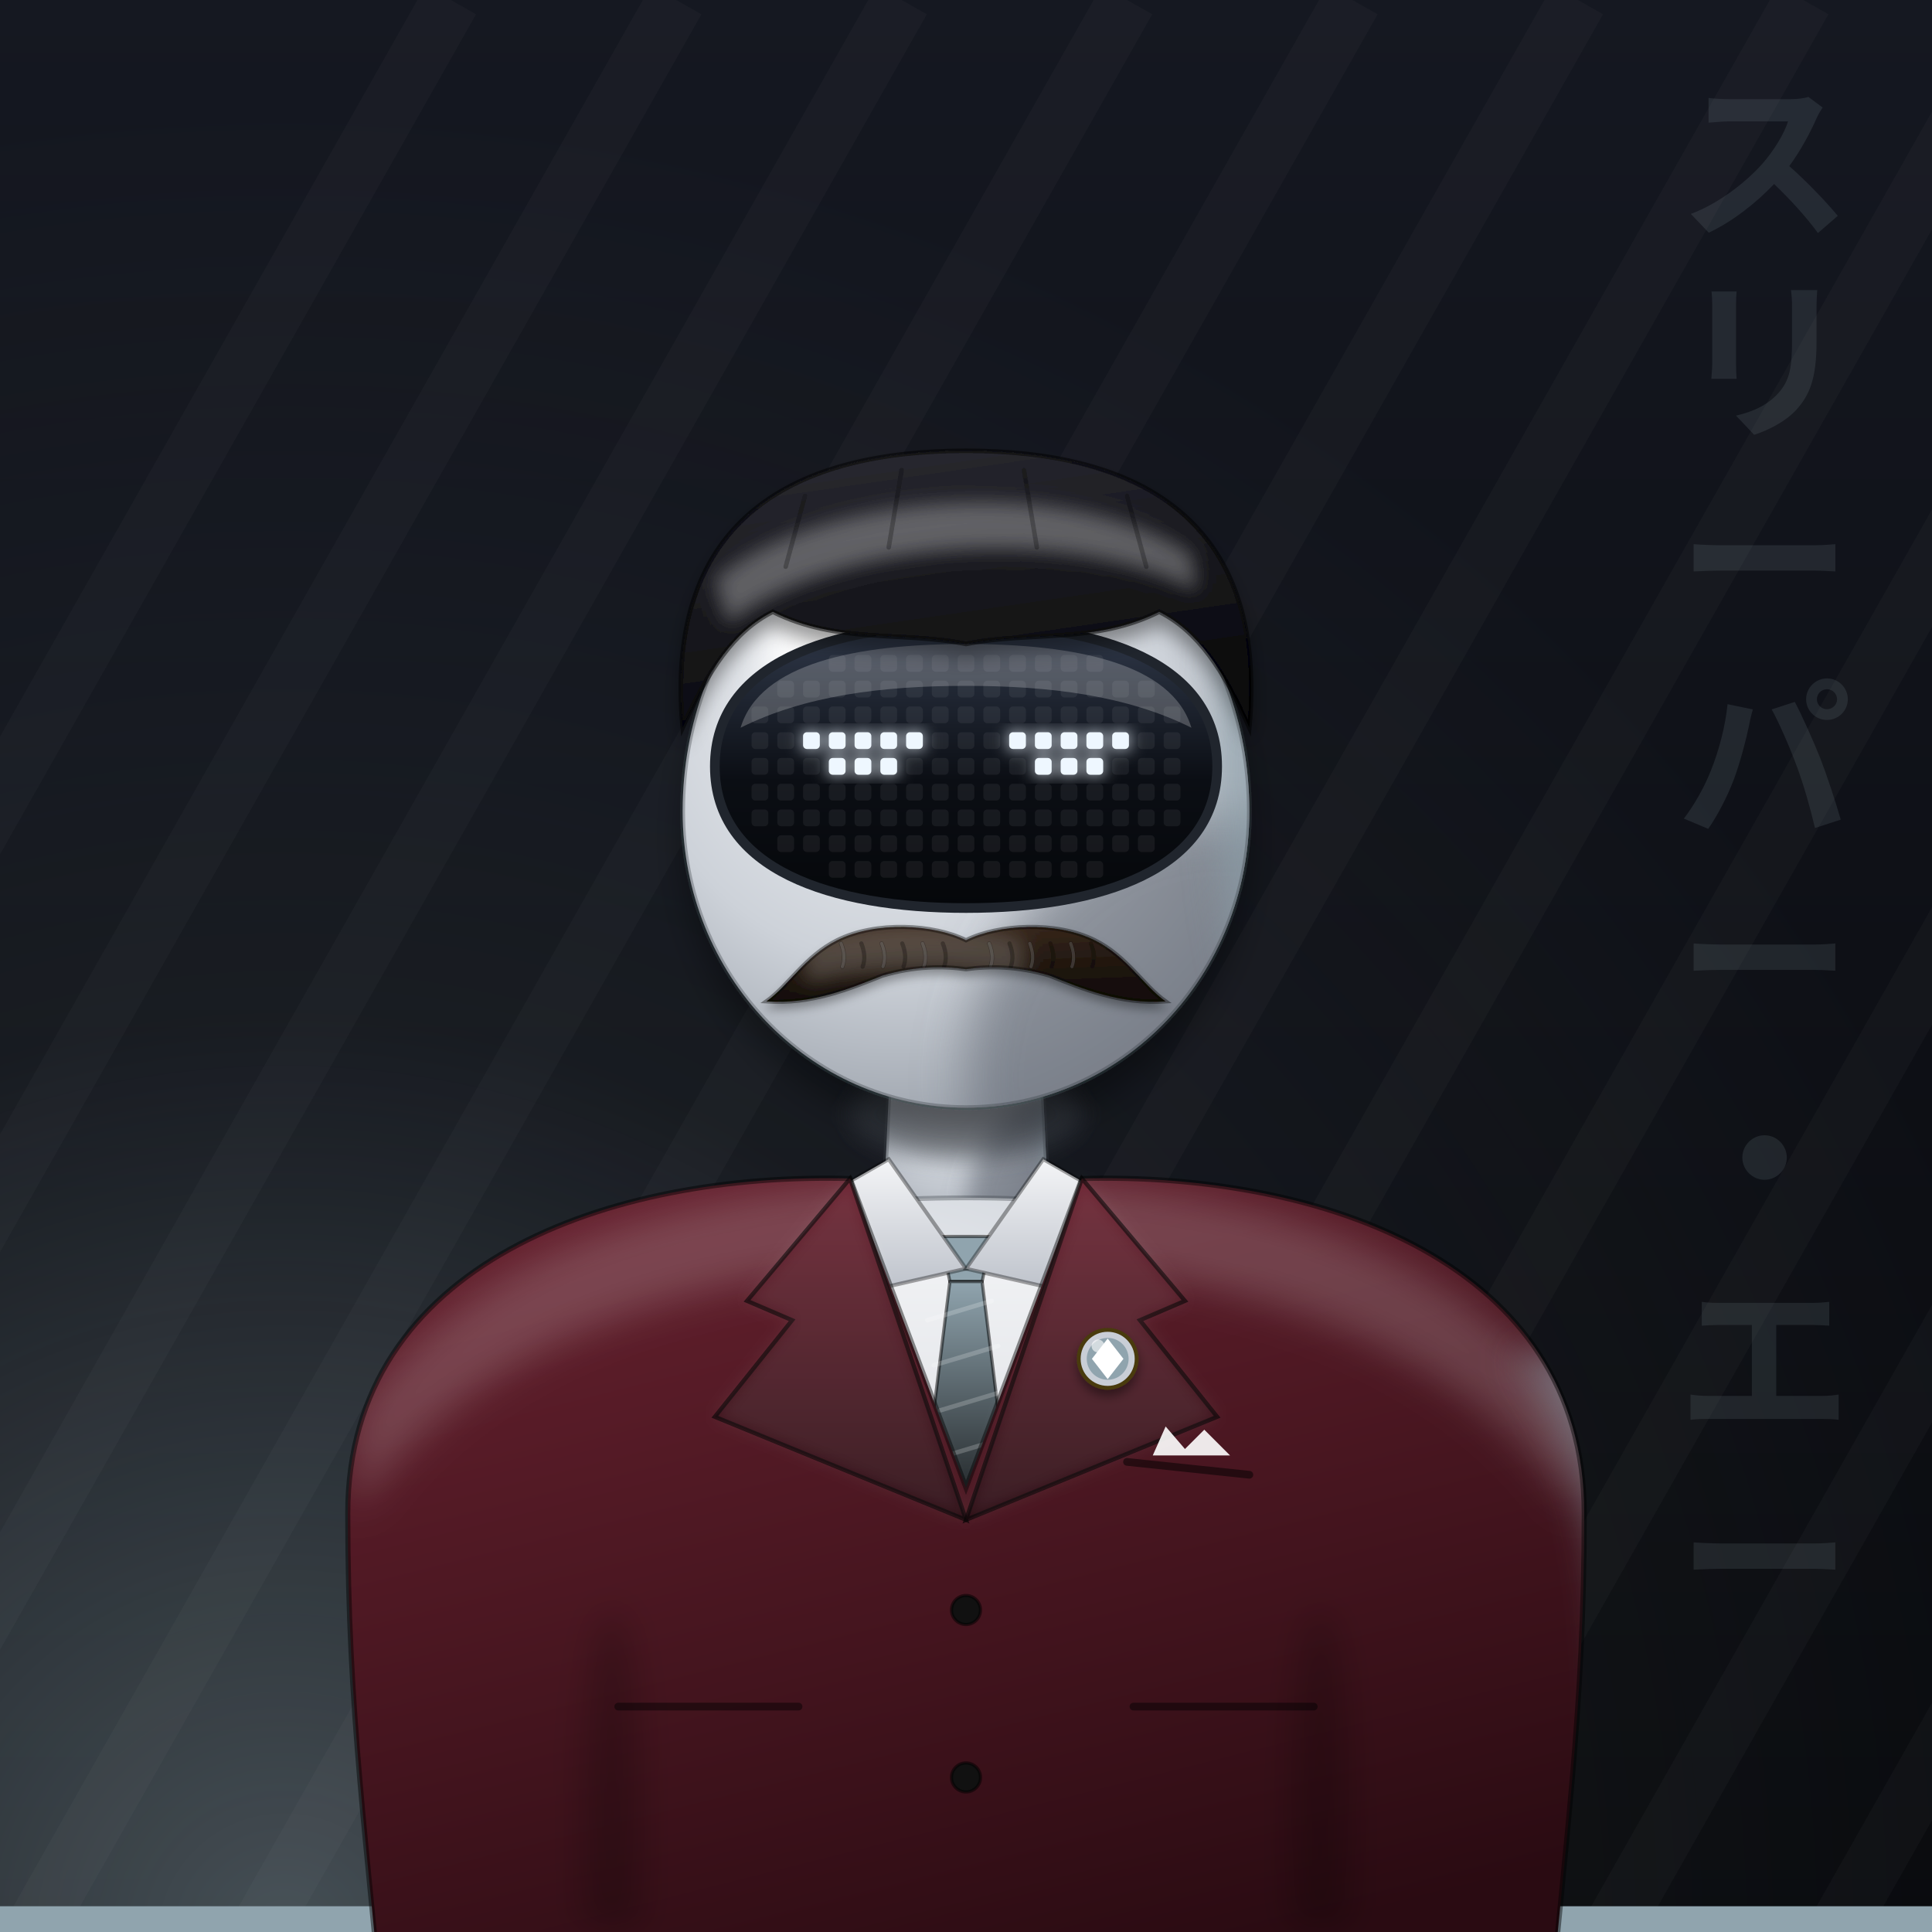
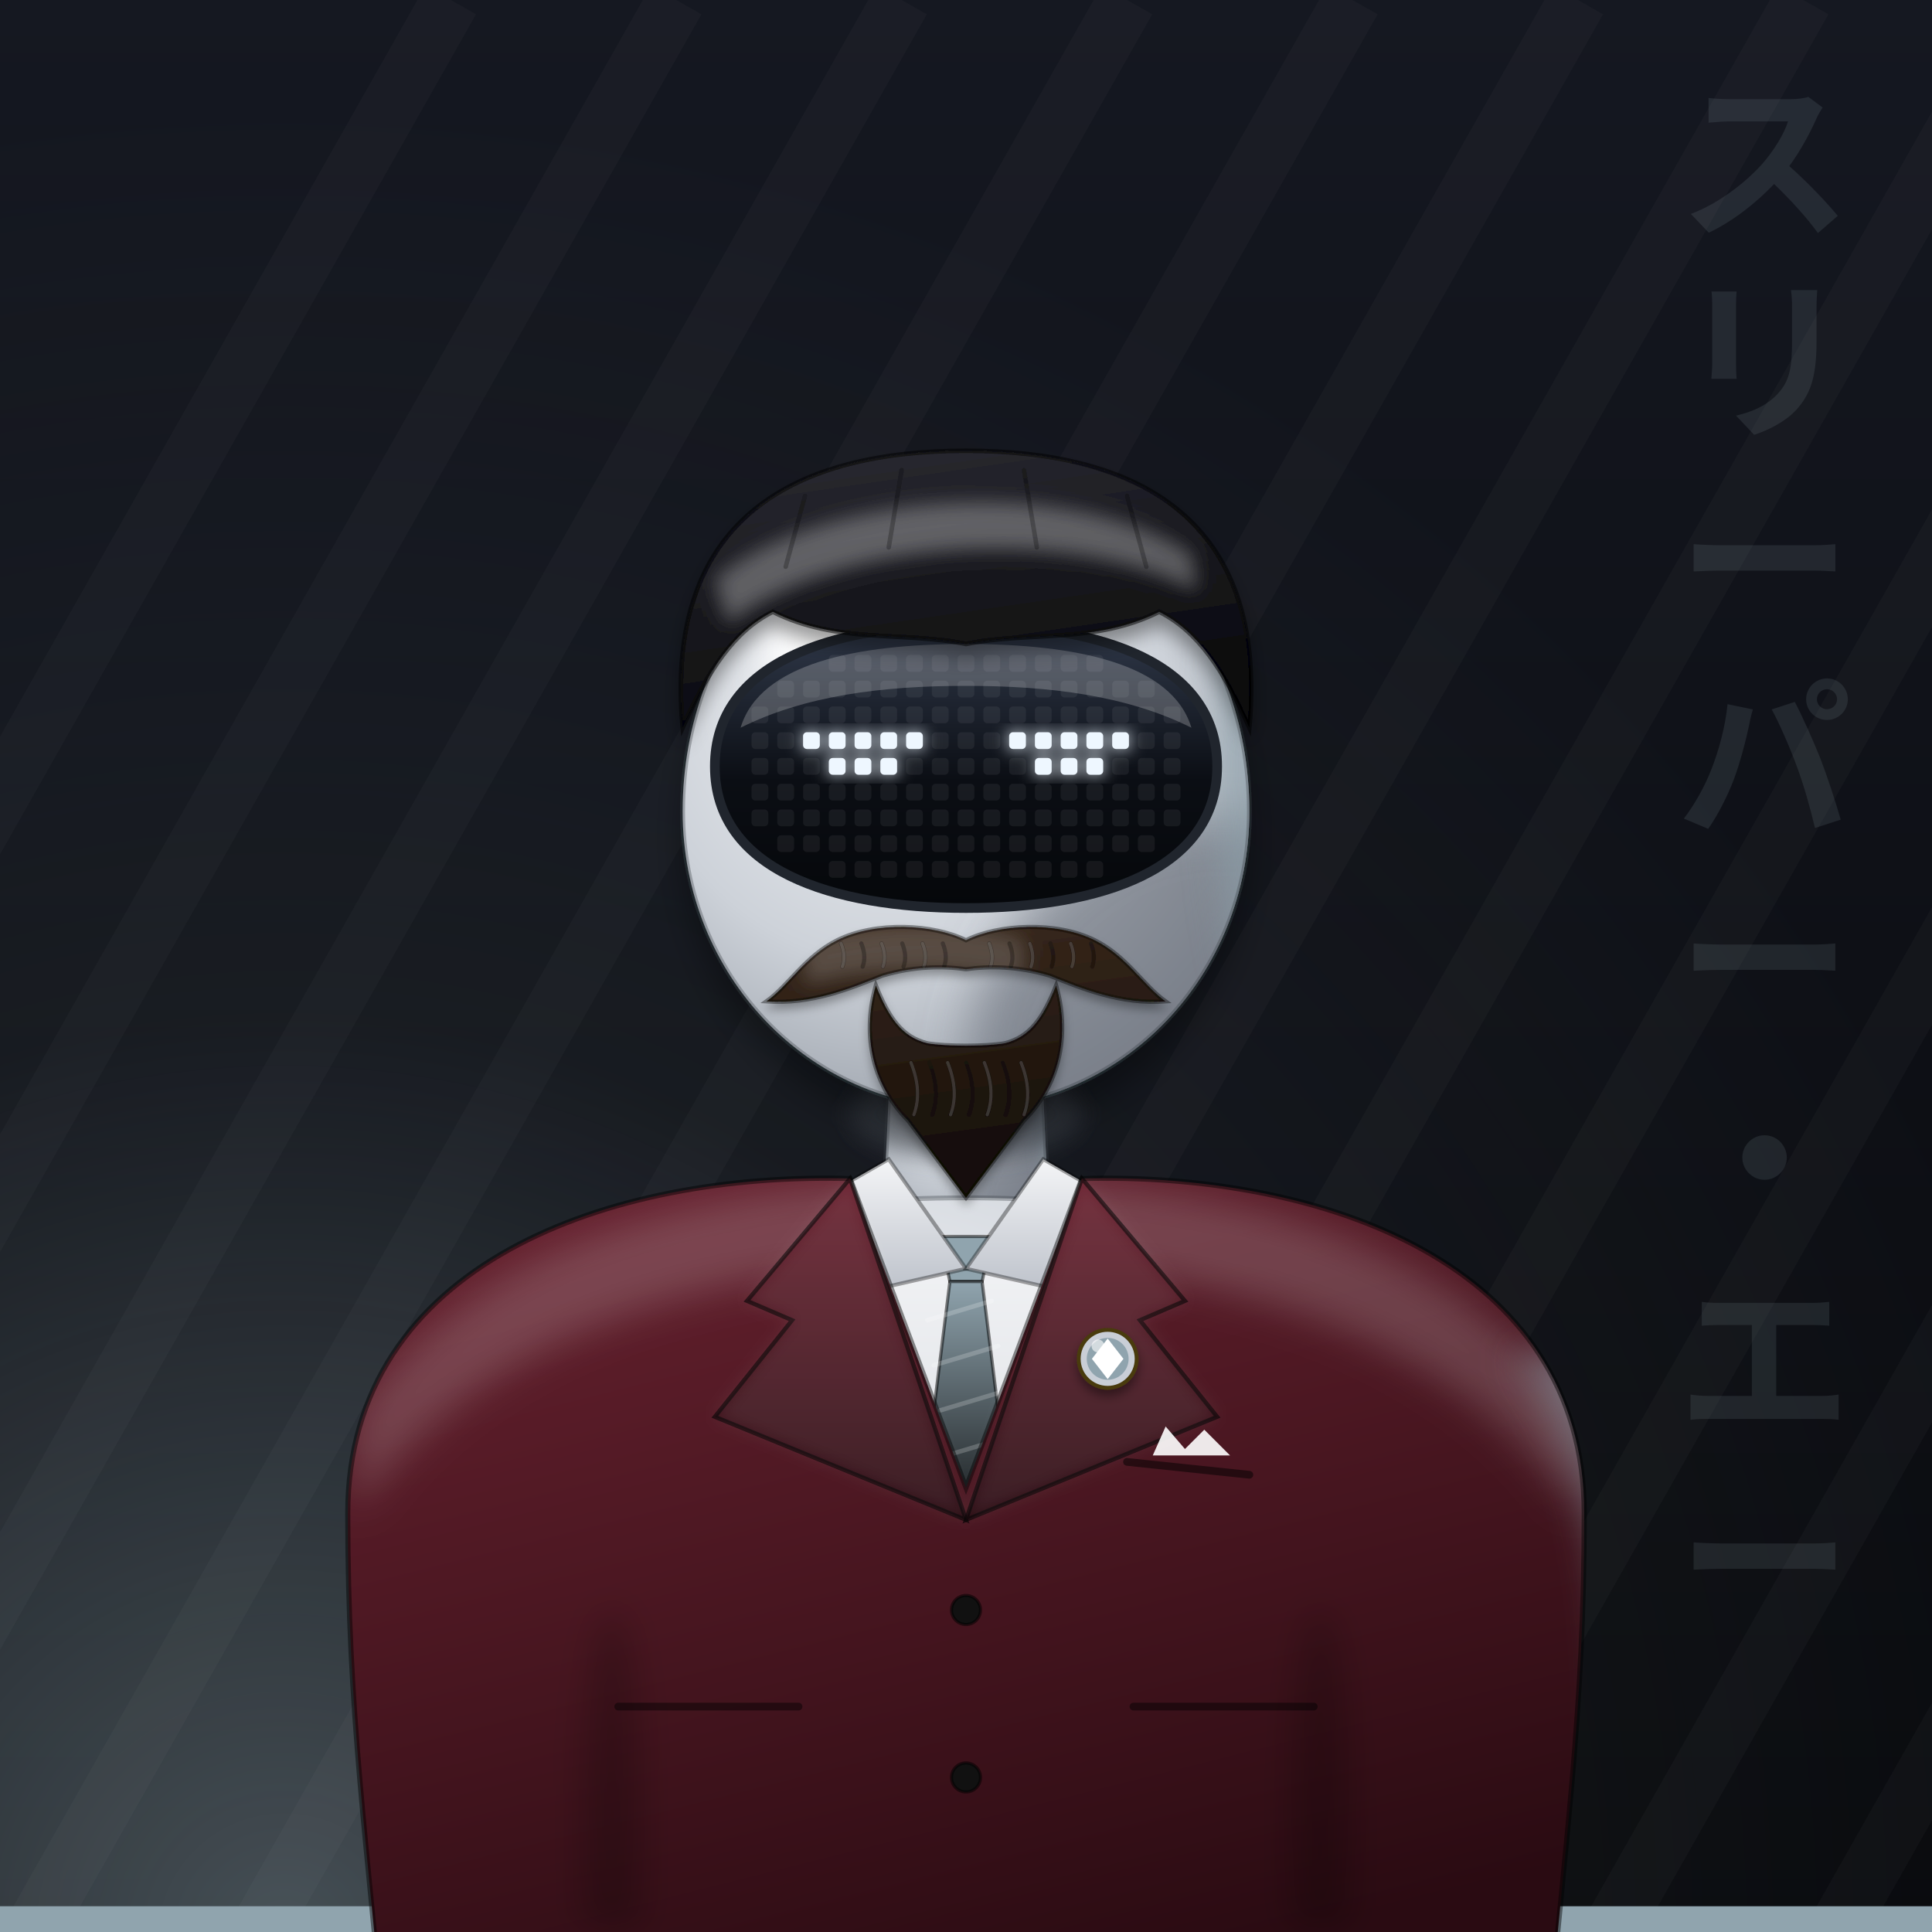
<svg xmlns="http://www.w3.org/2000/svg" viewBox="0 0 600 600" width="600" height="600">
  <defs>
    <linearGradient id="lg00001" x1="0" y1="0" x2="0" y2="1">
      <stop offset="0" stop-color="#151821" stop-opacity="1" />
      <stop offset="1" stop-color="#07080b" stop-opacity="1" />
    </linearGradient>
    <radialGradient id="rg00002" cx="0.15" cy="1" r="0.95">
      <stop offset="0" stop-color="#90a4ae" stop-opacity="0.45" />
      <stop offset="0.5" stop-color="#90a4ae" stop-opacity="0.08" />
      <stop offset="1" stop-color="#90a4ae" stop-opacity="0" />
    </radialGradient>
    <linearGradient id="lg00003" x1="0" y1="0" x2="0.3" y2="1">
      <stop offset="0" stop-color="#2b2b33" stop-opacity="1" />
      <stop offset="1" stop-color="#0a0a0d" stop-opacity="1" />
    </linearGradient>
    <filter id="b5" x="-50%" y="-50%" width="200%" height="200%">
      <feGaussianBlur stdDeviation="3.0" />
    </filter>
    <filter id="b8" x="-50%" y="-50%" width="200%" height="200%">
      <feGaussianBlur stdDeviation="4.8" />
    </filter>
    <clipPath id="cp00006">
      <path d="M212,196 C206,130 248,110 300,110 C352,110 394,130 388,196 C380,178 372,166 360,160 C340,170 320,166 300,170 C280,166 260,170 240,160 C228,166 220,178 212,196 Z" />
    </clipPath>
    <filter id="ds00008" x="-30%" y="-30%" width="160%" height="160%">
      <feDropShadow dx="0" dy="4" stdDeviation="3.0" flood-opacity="0.4" />
    </filter>
    <clipPath id="cp00009">
      <path d="M278,296 L322,296 L326,384 L274,384 Z" />
    </clipPath>
    <radialGradient id="rg00010" cx="0.38" cy="0.3" r="0.85">
      <stop offset="0" stop-color="#f6f7f9" stop-opacity="1" />
      <stop offset="0.55" stop-color="#cdd2d9" stop-opacity="1" />
      <stop offset="1" stop-color="#8a919b" stop-opacity="1" />
    </radialGradient>
    <filter id="b6" x="-50%" y="-50%" width="200%" height="200%">
      <feGaussianBlur stdDeviation="3.6" />
    </filter>
    <filter id="b4" x="-50%" y="-50%" width="200%" height="200%">
      <feGaussianBlur stdDeviation="2.4" />
    </filter>
    <filter id="b2" x="-50%" y="-50%" width="200%" height="200%">
      <feGaussianBlur stdDeviation="1.2" />
    </filter>
    <clipPath id="cp00016">
      <path d="M118,480 C118,402 205,372 300,372 C395,372 482,402 482,480 C482,542 476,582 470,640 L130,640 C124,582 118,542 118,480 Z" />
    </clipPath>
    <radialGradient id="rg00017" cx="0.38" cy="0.3" r="0.85">
      <stop offset="0" stop-color="#f6f7f9" stop-opacity="1" />
      <stop offset="0.55" stop-color="#cdd2d9" stop-opacity="1" />
      <stop offset="1" stop-color="#8a919b" stop-opacity="1" />
    </radialGradient>
    <filter id="b26.0" x="-50%" y="-50%" width="200%" height="200%">
      <feGaussianBlur stdDeviation="15.6" />
    </filter>
    <filter id="b20.22222222222222" x="-50%" y="-50%" width="200%" height="200%">
      <feGaussianBlur stdDeviation="12.133" />
    </filter>
    <filter id="b18.2" x="-50%" y="-50%" width="200%" height="200%">
      <feGaussianBlur stdDeviation="10.92" />
    </filter>
    <linearGradient id="lg00022" x1="0" y1="0" x2="0" y2="1">
      <stop offset="0" stop-color="#f4f5f7" stop-opacity="1" />
      <stop offset="1" stop-color="#b9bec7" stop-opacity="1" />
    </linearGradient>
    <linearGradient id="lg00023" x1="0" y1="0" x2="0" y2="1">
      <stop offset="0" stop-color="#90a4ae" stop-opacity="1" />
      <stop offset="1" stop-color="#000" stop-opacity="1" />
    </linearGradient>
    <linearGradient id="lg00024" x1="0" y1="0" x2="0" y2="1">
      <stop offset="0" stop-color="#f4f5f7" stop-opacity="1" />
      <stop offset="1" stop-color="#b9bec7" stop-opacity="1" />
    </linearGradient>
    <linearGradient id="lg00025" x1="0" y1="0" x2="0" y2="1">
      <stop offset="0" stop-color="#f4f5f7" stop-opacity="1" />
      <stop offset="1" stop-color="#b9bec7" stop-opacity="1" />
    </linearGradient>
    <clipPath id="cp00026">
      <path d="M108,470 C108,392 190,364 264,366 L300,462 L336,366 C410,364 492,392 492,470 C492,532 486,572 480,640 L120,640 C114,572 108,532 108,470 Z" />
    </clipPath>
    <linearGradient id="lg00027" x1="0" y1="0" x2="0.35" y2="1">
      <stop offset="0" stop-color="#6a2230" stop-opacity="1" />
      <stop offset="1" stop-color="#2a0b12" stop-opacity="1" />
    </linearGradient>
    <filter id="b10" x="-50%" y="-50%" width="200%" height="200%">
      <feGaussianBlur stdDeviation="6.0" />
    </filter>
    <filter id="b9" x="-50%" y="-50%" width="200%" height="200%">
      <feGaussianBlur stdDeviation="5.4" />
    </filter>
    <linearGradient id="lg00032" x1="0" y1="0" x2="0" y2="1">
      <stop offset="0" stop-color="#6a2230" stop-opacity="1" />
      <stop offset="1" stop-color="#2a0b12" stop-opacity="1" />
    </linearGradient>
    <linearGradient id="lg00034" x1="0" y1="0" x2="0" y2="1">
      <stop offset="0" stop-color="#6a2230" stop-opacity="1" />
      <stop offset="1" stop-color="#2a0b12" stop-opacity="1" />
    </linearGradient>
    <filter id="ds00037" x="-30%" y="-30%" width="160%" height="160%">
      <feDropShadow dx="0" dy="2" stdDeviation="1.5" flood-opacity="0.4" />
    </filter>
    <clipPath id="cp00038">
      <path d="M300,122 C348.6,122 388,166.8 388,222 C388,272.8 348.6,314 300,314 C251.4,314 212,272.8 212,222 C212,166.8 251.4,122 300,122 Z" />
    </clipPath>
    <radialGradient id="rg00039" cx="0.38" cy="0.3" r="0.85">
      <stop offset="0" stop-color="#f6f7f9" stop-opacity="1" />
      <stop offset="0.55" stop-color="#cdd2d9" stop-opacity="1" />
      <stop offset="1" stop-color="#8a919b" stop-opacity="1" />
    </radialGradient>
    <filter id="b12.571428571428571" x="-50%" y="-50%" width="200%" height="200%">
      <feGaussianBlur stdDeviation="7.543" />
    </filter>
    <filter id="b9.777777777777779" x="-50%" y="-50%" width="200%" height="200%">
      <feGaussianBlur stdDeviation="5.867" />
    </filter>
    <filter id="b8.8" x="-50%" y="-50%" width="200%" height="200%">
      <feGaussianBlur stdDeviation="5.28" />
    </filter>
    <filter id="ds00045" x="-30%" y="-30%" width="160%" height="160%">
      <feDropShadow dx="0" dy="8" stdDeviation="5.0" flood-opacity="0.35" />
    </filter>
    <linearGradient id="lg00046" x1="0" y1="0" x2="0.2" y2="1">
      <stop offset="0" stop-color="#3b2a1e" stop-opacity="1" />
      <stop offset="1" stop-color="#120c07" stop-opacity="1" />
    </linearGradient>
    <clipPath id="cp00049">
-       <path d="M300,262 C290,257 272,256 260,262 C250,267 245,276 238,281 C252,282 264,277 274,273 C284,270 293,270 300,271 C307,270 316,270 326,273 C336,277 348,282 362,281 C355,276 350,267 340,262 C328,256 310,257 300,262 Z" />
+       <path d="M300,262 C290,257 272,256 260,262 C250,267 245,276 238,281 C252,282 264,277 274,273 C284,270 293,270 300,271 C307,270 316,270 326,273 C336,277 348,282 362,281 C355,276 350,267 340,262 C328,256 310,257 300,262 Z M272,276 C276,286 280,292 288,294 C294,295 306,295 312,294 C320,292 324,286 328,276 C332,290 330,306 318,318 C312,326 306,334 300,342 C294,334 288,326 282,318 C270,306 268,290 272,276 Z" />
    </clipPath>
    <filter id="ds00051" x="-30%" y="-30%" width="160%" height="160%">
      <feDropShadow dx="0" dy="2" stdDeviation="1.5" flood-opacity="0.35" />
    </filter>
    <linearGradient id="lg00052" x1="0" y1="0" x2="0" y2="1">
      <stop offset="0" stop-color="#30394a" stop-opacity="1" />
      <stop offset="0.55" stop-color="#0b0e14" stop-opacity="1" />
      <stop offset="1" stop-color="#05070a" stop-opacity="1" />
    </linearGradient>
    <filter id="fxglowled00053f" x="-20%" y="-20%" width="140%" height="140%">
      <feGaussianBlur stdDeviation="2.5" result="b" />
      <feMerge>
        <feMergeNode in="b" />
        <feMergeNode in="SourceGraphic" />
      </feMerge>
    </filter>
    <clipPath id="cp00054">
      <path d="M222,208 C222,176 258,164 300,164 C342,164 378,176 378,208 C378,240 342,252 300,252 C258,252 222,240 222,208 Z" />
    </clipPath>
  </defs>
  <g id="Hintergrund">
    <rect width="600" height="600" fill="url(#lg00001)" />
    <rect width="600" height="600" fill="url(#rg00002)" />
    <path d="M-200,600 L140,0" stroke="#ffffff" stroke-opacity=".025" stroke-width="18" />
    <path d="M-130,600 L210,0" stroke="#ffffff" stroke-opacity=".025" stroke-width="18" />
    <path d="M-60,600 L280,0" stroke="#ffffff" stroke-opacity=".025" stroke-width="18" />
    <path d="M10,600 L350,0" stroke="#ffffff" stroke-opacity=".025" stroke-width="18" />
    <path d="M80,600 L420,0" stroke="#ffffff" stroke-opacity=".025" stroke-width="18" />
    <path d="M150,600 L490,0" stroke="#ffffff" stroke-opacity=".025" stroke-width="18" />
    <path d="M220,600 L560,0" stroke="#ffffff" stroke-opacity=".025" stroke-width="18" />
    <path d="M290,600 L630,0" stroke="#ffffff" stroke-opacity=".025" stroke-width="18" />
    <path d="M360,600 L700,0" stroke="#ffffff" stroke-opacity=".025" stroke-width="18" />
    <path d="M430,600 L770,0" stroke="#ffffff" stroke-opacity=".025" stroke-width="18" />
    <path d="M500,600 L840,0" stroke="#ffffff" stroke-opacity=".025" stroke-width="18" />
    <path d="M570,600 L910,0" stroke="#ffffff" stroke-opacity=".025" stroke-width="18" />
    <path d="M640,600 L980,0" stroke="#ffffff" stroke-opacity=".025" stroke-width="18" />
    <path d="M710,600 L1050,0" stroke="#ffffff" stroke-opacity=".025" stroke-width="18" />
    <text x="548" y="70" text-anchor="middle" font-size="54" font-weight="700" font-family="Yu Gothic, Meiryo, Noto Sans JP, sans-serif" fill="#90a4ae" fill-opacity=".14">ス</text>
    <text x="548" y="132" text-anchor="middle" font-size="54" font-weight="700" font-family="Yu Gothic, Meiryo, Noto Sans JP, sans-serif" fill="#90a4ae" fill-opacity=".14">リ</text>
    <text x="548" y="194" text-anchor="middle" font-size="54" font-weight="700" font-family="Yu Gothic, Meiryo, Noto Sans JP, sans-serif" fill="#90a4ae" fill-opacity=".14">ー</text>
    <text x="548" y="256" text-anchor="middle" font-size="54" font-weight="700" font-family="Yu Gothic, Meiryo, Noto Sans JP, sans-serif" fill="#90a4ae" fill-opacity=".14">パ</text>
    <text x="548" y="318" text-anchor="middle" font-size="54" font-weight="700" font-family="Yu Gothic, Meiryo, Noto Sans JP, sans-serif" fill="#90a4ae" fill-opacity=".14">ー</text>
    <text x="548" y="380" text-anchor="middle" font-size="54" font-weight="700" font-family="Yu Gothic, Meiryo, Noto Sans JP, sans-serif" fill="#90a4ae" fill-opacity=".14">・</text>
    <text x="548" y="442" text-anchor="middle" font-size="54" font-weight="700" font-family="Yu Gothic, Meiryo, Noto Sans JP, sans-serif" fill="#90a4ae" fill-opacity=".14">エ</text>
    <text x="548" y="504" text-anchor="middle" font-size="54" font-weight="700" font-family="Yu Gothic, Meiryo, Noto Sans JP, sans-serif" fill="#90a4ae" fill-opacity=".14">ー</text>
    <rect y="592" width="600" height="8" fill="#90a4ae" />
  </g>
  <g id="Koerper">
    <path d="M278,296 L322,296 L326,384 L274,384 Z" fill="url(#rg00010)" />
    <g clip-path="url(#cp00009)">
      <path id="fxblur00011" d="M323.4,342.6 C336.3,342.6 346.8,359.2 346.8,379.6 C346.8,400 336.3,416.6 323.4,416.6 C310.5,416.6 300,400 300,379.6 C300,359.2 310.5,342.6 323.4,342.6 Z" fill="#5b626d" opacity="0.55" filter="url(#b6)" />
      <path id="fxblur00012" d="M291.7,307.4 C297.4,307.4 302.1,312.6 302.1,318.9 C302.1,325.2 297.4,330.3 291.7,330.3 C285.9,330.3 281.3,325.2 281.3,318.9 C281.3,312.6 285.9,307.4 291.7,307.4 Z" fill="#ffffff" opacity="0.9" filter="url(#b4)" />
      <path id="fxblur00013" d="M289.6,310.1 C291.3,310.1 292.7,311.7 292.7,313.6 C292.7,315.5 291.3,317.1 289.6,317.1 C287.9,317.1 286.5,315.5 286.5,313.6 C286.5,311.7 287.9,310.1 289.6,310.1 Z" fill="#ffffff" opacity="1" filter="url(#b2)" />
      <path id="fxblur00014" d="M330.2,291.6 C334.2,291.6 337.4,311.3 337.4,335.6 C337.4,359.9 334.2,379.6 330.2,379.6 C326.1,379.6 322.9,359.9 322.9,335.6 C322.9,311.3 326.1,291.6 330.2,291.6 Z" fill="#90a4ae" opacity="0.55" filter="url(#b4)" />
    </g>
    <path d="M278,296 L322,296 L326,384 L274,384 Z" fill="none" stroke="#3a3f47" stroke-opacity=".35" stroke-width="1.5" />
    <path id="fxblur00015" d="M300,332 C319.9,332 336,338.3 336,346 C336,353.7 319.9,360 300,360 C280.1,360 264,353.7 264,346 C264,338.3 280.1,332 300,332 Z" fill="#3a3f47" opacity="0.6" filter="url(#b6)" />
    <path d="M118,480 C118,402 205,372 300,372 C395,372 482,402 482,480 C482,542 476,582 470,640 L130,640 C124,582 118,542 118,480 Z" fill="url(#rg00017)" />
    <g clip-path="url(#cp00016)">
      <path id="fxblur00018" d="M463.8,514 C554.3,514 627.6,564.4 627.6,626.6 C627.6,688.8 554.3,739.2 463.8,739.2 C373.3,739.2 300,688.8 300,626.6 C300,564.4 373.3,514 463.8,514 Z" fill="#5b626d" opacity="0.55" filter="url(#b26.0)" />
      <path id="fxblur00019" d="M241.8,406.8 C282,406.8 314.6,422.4 314.6,441.7 C314.6,460.9 282,476.5 241.8,476.5 C201.6,476.5 169,460.9 169,441.7 C169,422.4 201.6,406.8 241.8,406.8 Z" fill="#ffffff" opacity="0.9" filter="url(#b20.22222222222222)" />
      <path id="fxblur00020" d="M227.2,414.9 C239.3,414.9 249,419.7 249,425.6 C249,431.5 239.3,436.3 227.2,436.3 C215.1,436.3 205.4,431.5 205.4,425.6 C205.4,419.7 215.1,414.9 227.2,414.9 Z" fill="#ffffff" opacity="1" filter="url(#b2)" />
      <path id="fxblur00021" d="M511.1,358.6 C539.3,358.6 562.1,418.6 562.1,492.6 C562.1,566.6 539.3,626.6 511.1,626.6 C483,626.6 460.2,566.6 460.2,492.6 C460.2,418.6 483,358.6 511.1,358.6 Z" fill="#90a4ae" opacity="0.55" filter="url(#b18.2)" />
    </g>
    <path d="M118,480 C118,402 205,372 300,372 C395,372 482,402 482,480 C482,542 476,582 470,640 L130,640 C124,582 118,542 118,480 Z" fill="none" stroke="#3a3f47" stroke-opacity=".35" stroke-width="1.5" />
  </g>
  <g id="Oberteil">
    <path d="M116,478 C116,400 190,372 274,374 Q300,394 326,374 C410,372 484,400 484,478 C484,540 478,580 472,640 L128,640 C122,580 116,540 116,478 Z" fill="url(#lg00022)" />
    <path d="M292,384 L308,384 L305,398 L295,398 Z" fill="#90a4ae" stroke="#000" stroke-opacity=".5" />
    <path d="M295,398 L305,398 L314,470 L300,486 L286,470 Z" fill="url(#lg00023)" stroke="#000" stroke-opacity=".5" />
    <path d="M288,410 l20,-6" fill="none" stroke="#ffffff" stroke-opacity="0.2" stroke-width="1.4" stroke-linecap="round" stroke-linejoin="round" />
    <path d="M290,424 l20,-6" fill="none" stroke="#ffffff" stroke-opacity="0.2" stroke-width="1.4" stroke-linecap="round" stroke-linejoin="round" />
    <path d="M292,438 l20,-6" fill="none" stroke="#ffffff" stroke-opacity="0.2" stroke-width="1.4" stroke-linecap="round" stroke-linejoin="round" />
    <path d="M294,452 l20,-6" fill="none" stroke="#ffffff" stroke-opacity="0.2" stroke-width="1.4" stroke-linecap="round" stroke-linejoin="round" />
    <path d="M276,360 L300,394 L256,404 L262,368 Z" fill="url(#lg00024)" stroke="#000" stroke-opacity=".35" stroke-width="1.2" />
    <path d="M324,360 L300,394 L344,404 L338,368 Z" fill="url(#lg00025)" stroke="#000" stroke-opacity=".35" stroke-width="1.2" />
    <path d="M108,470 C108,392 190,364 264,366 L300,462 L336,366 C410,364 492,392 492,470 C492,532 486,572 480,640 L120,640 C114,572 108,532 108,470 Z" fill="url(#lg00027)" />
    <g clip-path="url(#cp00026)">
      <path id="fxblur00028" d="M110,470 C150,410 230,392 300,392 C370,392 450,410 490,470 L490,440 C450,380 370,366 300,366 C230,366 150,380 110,440 Z" fill="#ffffff" opacity="0.175" filter="url(#b10)" />
      <path id="fxblur00029" d="M190,500 C195,500 199,531.3 199,570 C199,608.7 195,640 190,640 C185,640 181,608.7 181,570 C181,531.3 185,500 190,500 Z" fill="#000000" opacity="0.22" filter="url(#b9)" />
      <path id="fxblur00030" d="M410,500 C415,500 419,531.3 419,570 C419,608.7 415,640 410,640 C405,640 401,608.7 401,570 C401,531.3 405,500 410,500 Z" fill="#000000" opacity="0.22" filter="url(#b9)" />
      <path id="fxblur00031" d="M470,420 C510,470 505,560 490,640 L520,640 L520,420 Z" fill="#90a4ae" opacity="0.6" filter="url(#b10)" />
    </g>
    <path d="M108,470 C108,392 190,364 264,366 L300,462 L336,366 C410,364 492,392 492,470 C492,532 486,572 480,640 L120,640 C114,572 108,532 108,470 Z" fill="none" stroke="#000" stroke-opacity=".45" stroke-width="1.6" />
    <path d="M264,366 L232,404 L246,410 L222,440 L300,472 Z" fill="url(#lg00032)" stroke="#000" stroke-opacity=".6" stroke-width="1.3" />
    <path id="fxblur00033" d="M264,366 L232,404 L246,410 L222,440 L300,472 Z" fill="#ffffff" opacity="0.08" filter="url(#b4)" />
    <path d="M336,366 L368,404 L354,410 L378,440 L300,472 Z" fill="url(#lg00034)" stroke="#000" stroke-opacity=".6" stroke-width="1.3" />
    <path id="fxblur00035" d="M336,366 L368,404 L354,410 L378,440 L300,472 Z" fill="#ffffff" opacity="0.08" filter="url(#b4)" />
    <circle cx="300" cy="500" r="4.5" fill="#111" stroke="#000" stroke-opacity=".5" />
    <circle cx="300" cy="552" r="4.5" fill="#111" stroke="#000" stroke-opacity=".5" />
    <path d="M358,452 l4,-9 l6,7 l6,-6 l8,8 z" fill="#ffffff" fill-opacity=".9" />
    <path d="M350,454 L388,458" fill="none" stroke="#000" stroke-opacity="0.5" stroke-width="2.4" stroke-linecap="round" stroke-linejoin="round" />
    <path d="M352,530 L408,530" fill="none" stroke="#000" stroke-opacity="0.45" stroke-width="2.4" stroke-linecap="round" stroke-linejoin="round" />
    <path d="M192,530 L248,530" fill="none" stroke="#000" stroke-opacity="0.45" stroke-width="2.4" stroke-linecap="round" stroke-linejoin="round" />
  </g>
  <g id="Abzeichen">
    <g id="fxds00036" filter="url(#ds00037)">
      <circle cx="344" cy="422" r="9" fill="#c9ced6" stroke="#4a3a10" stroke-width="1.2" />
      <circle cx="344" cy="422" r="6.5" fill="#90a4ae" />
      <path d="M0,-9 L7,0 L0,9 L-7,0 Z" transform="translate(344 422) scale(.7)" fill="#fff" fill-rule="evenodd" />
      <circle cx="341" cy="418" r="2" fill="#fff" fill-opacity=".6" />
    </g>
  </g>
  <g id="Kopf" transform="translate(0,30)">
    <g id="fxds00044" filter="url(#ds00045)">
      <path d="M300,122 C348.6,122 388,166.8 388,222 C388,272.8 348.6,314 300,314 C251.4,314 212,272.8 212,222 C212,166.8 251.4,122 300,122 Z" fill="url(#rg00039)" />
      <g clip-path="url(#cp00038)">
        <path id="fxblur00040" d="M379.2,223.8 C422.9,223.8 458.4,259.9 458.4,304.4 C458.4,348.9 422.9,385 379.2,385 C335.5,385 300,348.9 300,304.4 C300,259.9 335.5,223.8 379.2,223.8 Z" fill="#5b626d" opacity="0.55" filter="url(#b12.571428571428571)" />
        <path id="fxblur00041" d="M271.8,147 C291.3,147 307,158.1 307,171.9 C307,185.7 291.3,196.9 271.8,196.9 C252.4,196.9 236.6,185.7 236.6,171.9 C236.6,158.1 252.4,147 271.8,147 Z" fill="#ffffff" opacity="0.9" filter="url(#b9.777777777777779)" />
        <path id="fxblur00042" d="M264.8,152.7 C270.6,152.7 275.4,156.2 275.4,160.4 C275.4,164.6 270.6,168.1 264.8,168.1 C259,168.1 254.2,164.6 254.2,160.4 C254.2,156.2 259,152.7 264.8,152.7 Z" fill="#ffffff" opacity="1" filter="url(#b2)" />
        <path id="fxblur00043" d="M402.1,112.4 C415.7,112.4 426.7,155.4 426.7,208.4 C426.7,261.4 415.7,304.4 402.1,304.4 C388.5,304.4 377.4,261.4 377.4,208.4 C377.4,155.4 388.5,112.4 402.1,112.4 Z" fill="#90a4ae" opacity="0.55" filter="url(#b8.8)" />
      </g>
      <path d="M300,122 C348.6,122 388,166.8 388,222 C388,272.8 348.6,314 300,314 C251.4,314 212,272.8 212,222 C212,166.8 251.4,122 300,122 Z" fill="none" stroke="#3a3f47" stroke-opacity=".35" stroke-width="1.5" />
    </g>
  </g>
  <g id="Bart" transform="translate(0,30)">
    <g id="fxds00050" filter="url(#ds00051)">
-       <path d="M300,262 C290,257 272,256 260,262 C250,267 245,276 238,281 C252,282 264,277 274,273 C284,270 293,270 300,271 C307,270 316,270 326,273 C336,277 348,282 362,281 C355,276 350,267 340,262 C328,256 310,257 300,262 Z" fill="url(#lg00046)" />
+       <path d="M300,262 C290,257 272,256 260,262 C250,267 245,276 238,281 C252,282 264,277 274,273 C284,270 293,270 300,271 C307,270 316,270 326,273 C336,277 348,282 362,281 C355,276 350,267 340,262 C328,256 310,257 300,262 Z M272,276 C276,286 280,292 288,294 C294,295 306,295 312,294 C320,292 324,286 328,276 C332,290 330,306 318,318 C312,326 306,334 300,342 C294,334 288,326 282,318 C270,306 268,290 272,276 Z" fill="url(#lg00046)" />
      <g clip-path="url(#cp00049)">
        <path id="fxblur00047" d="M250,262 C270,256 300,256 318,262 L318,276 C300,270 270,270 250,276 Z" fill="#ffffff" opacity="0.18" filter="url(#b5)" />
        <path id="fxblur00048" d="M372,214 C398,246 394,290 360,320 L420,330 L420,200 Z" fill="#90a4ae" opacity="0.28" filter="url(#b8)" />
        <path d="M261.2,263 q1.6,4 0.4,7.2" fill="none" stroke="#000" stroke-opacity="0.28" stroke-width="1.3" stroke-linecap="round" stroke-linejoin="round" />
        <path d="M267.5,263 q1.6,4 0.4,7.2" fill="none" stroke="#000" stroke-opacity="0.28" stroke-width="1.3" stroke-linecap="round" stroke-linejoin="round" />
        <path d="M273.8,263 q1.6,4 0.4,7.2" fill="none" stroke="#000" stroke-opacity="0.28" stroke-width="1.3" stroke-linecap="round" stroke-linejoin="round" />
        <path d="M280.2,263 q1.6,4 0.4,7.2" fill="none" stroke="#000" stroke-opacity="0.28" stroke-width="1.3" stroke-linecap="round" stroke-linejoin="round" />
        <path d="M286.5,263 q1.6,4 0.4,7.2" fill="none" stroke="#000" stroke-opacity="0.28" stroke-width="1.3" stroke-linecap="round" stroke-linejoin="round" />
        <path d="M292.8,263 q1.6,4 0.4,7.2" fill="none" stroke="#000" stroke-opacity="0.28" stroke-width="1.3" stroke-linecap="round" stroke-linejoin="round" />
        <path d="M307.2,263 q1.6,4 0.4,7.2" fill="none" stroke="#000" stroke-opacity="0.28" stroke-width="1.3" stroke-linecap="round" stroke-linejoin="round" />
        <path d="M313.5,263 q1.6,4 0.4,7.2" fill="none" stroke="#000" stroke-opacity="0.28" stroke-width="1.3" stroke-linecap="round" stroke-linejoin="round" />
        <path d="M319.8,263 q1.6,4 0.4,7.2" fill="none" stroke="#000" stroke-opacity="0.28" stroke-width="1.3" stroke-linecap="round" stroke-linejoin="round" />
        <path d="M326.2,263 q1.6,4 0.4,7.2" fill="none" stroke="#000" stroke-opacity="0.28" stroke-width="1.3" stroke-linecap="round" stroke-linejoin="round" />
        <path d="M332.5,263 q1.6,4 0.4,7.2" fill="none" stroke="#000" stroke-opacity="0.28" stroke-width="1.3" stroke-linecap="round" stroke-linejoin="round" />
        <path d="M338.8,263 q1.6,4 0.4,7.2" fill="none" stroke="#000" stroke-opacity="0.28" stroke-width="1.3" stroke-linecap="round" stroke-linejoin="round" />
+         <path d="M282.9,300 q3.6,9 0.9,16.2" fill="none" stroke="#000" stroke-opacity="0.28" stroke-width="1.3" stroke-linecap="round" stroke-linejoin="round" />
+         <path d="M288.6,300 q3.6,9 0.9,16.2" fill="none" stroke="#000" stroke-opacity="0.28" stroke-width="1.3" stroke-linecap="round" stroke-linejoin="round" />
+         <path d="M294.3,300 q3.6,9 0.9,16.2" fill="none" stroke="#000" stroke-opacity="0.28" stroke-width="1.3" stroke-linecap="round" stroke-linejoin="round" />
+         <path d="M300,300 q3.6,9 0.9,16.2" fill="none" stroke="#000" stroke-opacity="0.28" stroke-width="1.3" stroke-linecap="round" stroke-linejoin="round" />
+         <path d="M305.7,300 q3.6,9 0.9,16.2" fill="none" stroke="#000" stroke-opacity="0.28" stroke-width="1.3" stroke-linecap="round" stroke-linejoin="round" />
+         <path d="M311.4,300 q3.6,9 0.9,16.2" fill="none" stroke="#000" stroke-opacity="0.28" stroke-width="1.3" stroke-linecap="round" stroke-linejoin="round" />
+         <path d="M317.1,300 q3.6,9 0.9,16.2" fill="none" stroke="#000" stroke-opacity="0.28" stroke-width="1.3" stroke-linecap="round" stroke-linejoin="round" />
        <path d="M261.2,263 q1.6,4 0.4,7.2" fill="none" stroke="#ffffff" stroke-opacity="0.16" stroke-width="1" stroke-linecap="round" stroke-linejoin="round" />
        <path d="M273.8,263 q1.6,4 0.4,7.2" fill="none" stroke="#ffffff" stroke-opacity="0.16" stroke-width="1" stroke-linecap="round" stroke-linejoin="round" />
        <path d="M286.5,263 q1.6,4 0.4,7.2" fill="none" stroke="#ffffff" stroke-opacity="0.16" stroke-width="1" stroke-linecap="round" stroke-linejoin="round" />
        <path d="M307.2,263 q1.6,4 0.4,7.2" fill="none" stroke="#ffffff" stroke-opacity="0.16" stroke-width="1" stroke-linecap="round" stroke-linejoin="round" />
        <path d="M319.8,263 q1.6,4 0.4,7.2" fill="none" stroke="#ffffff" stroke-opacity="0.16" stroke-width="1" stroke-linecap="round" stroke-linejoin="round" />
        <path d="M332.5,263 q1.6,4 0.4,7.2" fill="none" stroke="#ffffff" stroke-opacity="0.16" stroke-width="1" stroke-linecap="round" stroke-linejoin="round" />
+         <path d="M282.9,300 q3.6,9 0.9,16.2" fill="none" stroke="#ffffff" stroke-opacity="0.16" stroke-width="1" stroke-linecap="round" stroke-linejoin="round" />
+         <path d="M294.3,300 q3.6,9 0.9,16.2" fill="none" stroke="#ffffff" stroke-opacity="0.16" stroke-width="1" stroke-linecap="round" stroke-linejoin="round" />
+         <path d="M305.7,300 q3.6,9 0.9,16.2" fill="none" stroke="#ffffff" stroke-opacity="0.16" stroke-width="1" stroke-linecap="round" stroke-linejoin="round" />
+         <path d="M317.1,300 q3.6,9 0.9,16.2" fill="none" stroke="#ffffff" stroke-opacity="0.16" stroke-width="1" stroke-linecap="round" stroke-linejoin="round" />
      </g>
-       <path d="M300,262 C290,257 272,256 260,262 C250,267 245,276 238,281 C252,282 264,277 274,273 C284,270 293,270 300,271 C307,270 316,270 326,273 C336,277 348,282 362,281 C355,276 350,267 340,262 C328,256 310,257 300,262 Z" fill="none" stroke="#000" stroke-opacity=".38" stroke-width="1.3" />
+       <path d="M300,262 C290,257 272,256 260,262 C250,267 245,276 238,281 C252,282 264,277 274,273 C284,270 293,270 300,271 C307,270 316,270 326,273 C336,277 348,282 362,281 C355,276 350,267 340,262 C328,256 310,257 300,262 Z M272,276 C276,286 280,292 288,294 C294,295 306,295 312,294 C320,292 324,286 328,276 C332,290 330,306 318,318 C312,326 306,334 300,342 C294,334 288,326 282,318 C270,306 268,290 272,276 Z" fill="none" stroke="#000" stroke-opacity=".38" stroke-width="1.3" />
    </g>
  </g>
  <g id="Visier" transform="translate(0,30)">
    <path d="M222,208 C222,176 258,164 300,164 C342,164 378,176 378,208 C378,240 342,252 300,252 C258,252 222,240 222,208 Z" fill="url(#lg00052)" stroke="#20252d" stroke-width="3" />
    <g fill="#ffffff" fill-opacity=".06">
      <rect x="257.4" y="173.4" width="5.2" height="5.2" rx="1.2" />
      <rect x="265.4" y="173.4" width="5.2" height="5.2" rx="1.2" />
      <rect x="273.4" y="173.4" width="5.2" height="5.2" rx="1.2" />
      <rect x="281.4" y="173.4" width="5.2" height="5.2" rx="1.2" />
      <rect x="289.4" y="173.4" width="5.2" height="5.2" rx="1.2" />
      <rect x="297.4" y="173.4" width="5.2" height="5.2" rx="1.2" />
      <rect x="305.4" y="173.4" width="5.2" height="5.2" rx="1.2" />
      <rect x="313.4" y="173.4" width="5.2" height="5.2" rx="1.2" />
      <rect x="321.4" y="173.4" width="5.2" height="5.2" rx="1.2" />
      <rect x="329.4" y="173.4" width="5.2" height="5.2" rx="1.2" />
      <rect x="337.4" y="173.4" width="5.2" height="5.2" rx="1.2" />
      <rect x="241.4" y="181.4" width="5.2" height="5.2" rx="1.2" />
      <rect x="249.4" y="181.4" width="5.2" height="5.2" rx="1.2" />
      <rect x="257.4" y="181.4" width="5.2" height="5.2" rx="1.2" />
      <rect x="265.4" y="181.4" width="5.2" height="5.2" rx="1.2" />
      <rect x="273.4" y="181.4" width="5.2" height="5.2" rx="1.2" />
      <rect x="281.4" y="181.4" width="5.2" height="5.2" rx="1.2" />
      <rect x="289.4" y="181.4" width="5.2" height="5.2" rx="1.2" />
      <rect x="297.4" y="181.4" width="5.2" height="5.2" rx="1.2" />
      <rect x="305.4" y="181.4" width="5.2" height="5.2" rx="1.2" />
      <rect x="313.4" y="181.4" width="5.2" height="5.2" rx="1.2" />
      <rect x="321.4" y="181.4" width="5.2" height="5.2" rx="1.2" />
      <rect x="329.4" y="181.4" width="5.2" height="5.2" rx="1.2" />
      <rect x="337.4" y="181.4" width="5.2" height="5.2" rx="1.2" />
      <rect x="345.4" y="181.4" width="5.2" height="5.2" rx="1.2" />
      <rect x="353.4" y="181.4" width="5.2" height="5.2" rx="1.2" />
      <rect x="233.4" y="189.4" width="5.2" height="5.2" rx="1.2" />
      <rect x="241.4" y="189.4" width="5.2" height="5.2" rx="1.2" />
      <rect x="249.4" y="189.4" width="5.2" height="5.2" rx="1.2" />
      <rect x="257.4" y="189.4" width="5.2" height="5.2" rx="1.2" />
      <rect x="265.4" y="189.4" width="5.2" height="5.2" rx="1.2" />
      <rect x="273.4" y="189.4" width="5.2" height="5.2" rx="1.2" />
      <rect x="281.4" y="189.4" width="5.2" height="5.2" rx="1.2" />
      <rect x="289.4" y="189.4" width="5.2" height="5.2" rx="1.2" />
      <rect x="297.4" y="189.4" width="5.2" height="5.2" rx="1.2" />
      <rect x="305.4" y="189.4" width="5.2" height="5.2" rx="1.2" />
      <rect x="313.4" y="189.4" width="5.2" height="5.2" rx="1.2" />
      <rect x="321.4" y="189.4" width="5.2" height="5.2" rx="1.2" />
      <rect x="329.4" y="189.4" width="5.2" height="5.2" rx="1.2" />
      <rect x="337.4" y="189.4" width="5.2" height="5.2" rx="1.2" />
      <rect x="345.4" y="189.4" width="5.2" height="5.2" rx="1.2" />
      <rect x="353.4" y="189.4" width="5.2" height="5.2" rx="1.2" />
      <rect x="361.4" y="189.4" width="5.2" height="5.2" rx="1.2" />
      <rect x="233.4" y="197.4" width="5.2" height="5.2" rx="1.2" />
      <rect x="241.4" y="197.4" width="5.2" height="5.2" rx="1.2" />
      <rect x="249.4" y="197.4" width="5.2" height="5.2" rx="1.2" />
      <rect x="257.4" y="197.4" width="5.2" height="5.2" rx="1.2" />
      <rect x="265.4" y="197.4" width="5.2" height="5.2" rx="1.2" />
      <rect x="273.4" y="197.4" width="5.2" height="5.2" rx="1.2" />
      <rect x="281.4" y="197.4" width="5.2" height="5.2" rx="1.2" />
      <rect x="289.4" y="197.4" width="5.2" height="5.2" rx="1.2" />
      <rect x="297.4" y="197.4" width="5.2" height="5.2" rx="1.2" />
      <rect x="305.4" y="197.4" width="5.2" height="5.2" rx="1.2" />
      <rect x="313.4" y="197.4" width="5.2" height="5.2" rx="1.2" />
      <rect x="321.4" y="197.4" width="5.2" height="5.2" rx="1.2" />
      <rect x="329.4" y="197.4" width="5.2" height="5.2" rx="1.2" />
      <rect x="337.4" y="197.4" width="5.2" height="5.2" rx="1.2" />
      <rect x="345.4" y="197.4" width="5.2" height="5.2" rx="1.2" />
      <rect x="353.4" y="197.4" width="5.2" height="5.2" rx="1.2" />
      <rect x="361.4" y="197.4" width="5.2" height="5.2" rx="1.2" />
      <rect x="233.4" y="205.4" width="5.2" height="5.2" rx="1.2" />
      <rect x="241.4" y="205.4" width="5.2" height="5.2" rx="1.2" />
      <rect x="249.4" y="205.4" width="5.2" height="5.2" rx="1.2" />
      <rect x="257.4" y="205.4" width="5.2" height="5.2" rx="1.2" />
      <rect x="265.4" y="205.4" width="5.2" height="5.2" rx="1.2" />
      <rect x="273.4" y="205.4" width="5.2" height="5.2" rx="1.2" />
      <rect x="281.4" y="205.4" width="5.2" height="5.2" rx="1.2" />
      <rect x="289.4" y="205.4" width="5.2" height="5.2" rx="1.2" />
      <rect x="297.4" y="205.4" width="5.2" height="5.2" rx="1.2" />
      <rect x="305.4" y="205.4" width="5.2" height="5.2" rx="1.2" />
      <rect x="313.4" y="205.4" width="5.2" height="5.2" rx="1.2" />
      <rect x="321.4" y="205.4" width="5.2" height="5.2" rx="1.2" />
      <rect x="329.4" y="205.4" width="5.2" height="5.2" rx="1.2" />
      <rect x="337.4" y="205.4" width="5.2" height="5.2" rx="1.2" />
      <rect x="345.4" y="205.4" width="5.2" height="5.2" rx="1.2" />
      <rect x="353.4" y="205.4" width="5.2" height="5.2" rx="1.2" />
      <rect x="361.4" y="205.4" width="5.2" height="5.2" rx="1.2" />
      <rect x="233.4" y="213.4" width="5.2" height="5.2" rx="1.2" />
      <rect x="241.4" y="213.4" width="5.2" height="5.2" rx="1.2" />
      <rect x="249.4" y="213.4" width="5.2" height="5.2" rx="1.2" />
      <rect x="257.4" y="213.4" width="5.2" height="5.2" rx="1.2" />
      <rect x="265.4" y="213.4" width="5.2" height="5.2" rx="1.2" />
      <rect x="273.4" y="213.4" width="5.2" height="5.2" rx="1.2" />
      <rect x="281.4" y="213.4" width="5.2" height="5.2" rx="1.2" />
      <rect x="289.4" y="213.4" width="5.2" height="5.2" rx="1.2" />
      <rect x="297.4" y="213.4" width="5.2" height="5.2" rx="1.2" />
      <rect x="305.4" y="213.4" width="5.2" height="5.2" rx="1.2" />
      <rect x="313.4" y="213.4" width="5.2" height="5.2" rx="1.2" />
      <rect x="321.4" y="213.4" width="5.2" height="5.2" rx="1.2" />
      <rect x="329.4" y="213.4" width="5.2" height="5.2" rx="1.2" />
      <rect x="337.4" y="213.4" width="5.2" height="5.2" rx="1.2" />
      <rect x="345.4" y="213.4" width="5.2" height="5.2" rx="1.2" />
      <rect x="353.4" y="213.4" width="5.2" height="5.2" rx="1.2" />
      <rect x="361.4" y="213.4" width="5.2" height="5.2" rx="1.2" />
      <rect x="233.4" y="221.4" width="5.2" height="5.2" rx="1.2" />
      <rect x="241.4" y="221.4" width="5.2" height="5.2" rx="1.2" />
      <rect x="249.4" y="221.4" width="5.2" height="5.2" rx="1.2" />
      <rect x="257.4" y="221.4" width="5.2" height="5.2" rx="1.2" />
      <rect x="265.4" y="221.4" width="5.2" height="5.2" rx="1.2" />
      <rect x="273.4" y="221.4" width="5.2" height="5.2" rx="1.2" />
      <rect x="281.4" y="221.4" width="5.2" height="5.2" rx="1.2" />
      <rect x="289.4" y="221.4" width="5.2" height="5.2" rx="1.2" />
      <rect x="297.4" y="221.4" width="5.2" height="5.2" rx="1.2" />
      <rect x="305.4" y="221.4" width="5.2" height="5.2" rx="1.2" />
      <rect x="313.4" y="221.4" width="5.2" height="5.2" rx="1.2" />
      <rect x="321.4" y="221.4" width="5.2" height="5.2" rx="1.2" />
      <rect x="329.4" y="221.4" width="5.2" height="5.2" rx="1.2" />
      <rect x="337.4" y="221.4" width="5.2" height="5.2" rx="1.2" />
      <rect x="345.4" y="221.4" width="5.2" height="5.2" rx="1.2" />
      <rect x="353.4" y="221.4" width="5.2" height="5.2" rx="1.2" />
      <rect x="361.4" y="221.4" width="5.2" height="5.2" rx="1.2" />
      <rect x="241.4" y="229.4" width="5.2" height="5.2" rx="1.2" />
      <rect x="249.4" y="229.4" width="5.2" height="5.2" rx="1.2" />
      <rect x="257.4" y="229.4" width="5.2" height="5.2" rx="1.2" />
      <rect x="265.4" y="229.4" width="5.2" height="5.2" rx="1.2" />
      <rect x="273.4" y="229.4" width="5.2" height="5.2" rx="1.2" />
      <rect x="281.4" y="229.4" width="5.2" height="5.2" rx="1.2" />
      <rect x="289.4" y="229.4" width="5.2" height="5.2" rx="1.2" />
      <rect x="297.4" y="229.4" width="5.2" height="5.2" rx="1.2" />
      <rect x="305.4" y="229.4" width="5.2" height="5.2" rx="1.2" />
      <rect x="313.4" y="229.4" width="5.2" height="5.2" rx="1.2" />
      <rect x="321.4" y="229.4" width="5.2" height="5.2" rx="1.2" />
      <rect x="329.4" y="229.4" width="5.2" height="5.2" rx="1.2" />
      <rect x="337.4" y="229.4" width="5.2" height="5.2" rx="1.2" />
      <rect x="345.4" y="229.4" width="5.2" height="5.2" rx="1.2" />
      <rect x="353.4" y="229.4" width="5.2" height="5.2" rx="1.2" />
      <rect x="257.4" y="237.4" width="5.2" height="5.2" rx="1.2" />
      <rect x="265.4" y="237.4" width="5.2" height="5.2" rx="1.2" />
      <rect x="273.4" y="237.4" width="5.2" height="5.2" rx="1.2" />
      <rect x="281.4" y="237.4" width="5.2" height="5.2" rx="1.2" />
      <rect x="289.4" y="237.4" width="5.2" height="5.2" rx="1.2" />
      <rect x="297.4" y="237.4" width="5.2" height="5.2" rx="1.2" />
      <rect x="305.4" y="237.4" width="5.2" height="5.2" rx="1.2" />
      <rect x="313.4" y="237.4" width="5.2" height="5.2" rx="1.2" />
      <rect x="321.4" y="237.4" width="5.2" height="5.2" rx="1.2" />
      <rect x="329.4" y="237.4" width="5.2" height="5.2" rx="1.2" />
      <rect x="337.4" y="237.4" width="5.2" height="5.2" rx="1.2" />
    </g>
  </g>
  <g id="Augen" transform="translate(0,30)">
    <g id="fxglowled00053" fill="#eef7ff" filter="url(#fxglowled00053f)">
      <rect x="249.4" y="197.4" width="5.2" height="5.2" rx="1.2" />
      <rect x="257.4" y="197.4" width="5.2" height="5.2" rx="1.2" />
      <rect x="265.4" y="197.4" width="5.2" height="5.2" rx="1.2" />
      <rect x="273.4" y="197.4" width="5.2" height="5.2" rx="1.2" />
      <rect x="281.4" y="197.4" width="5.2" height="5.2" rx="1.2" />
      <rect x="313.4" y="197.4" width="5.2" height="5.2" rx="1.2" />
      <rect x="321.4" y="197.4" width="5.2" height="5.2" rx="1.2" />
      <rect x="329.4" y="197.4" width="5.2" height="5.2" rx="1.2" />
      <rect x="337.4" y="197.4" width="5.2" height="5.2" rx="1.2" />
      <rect x="345.4" y="197.4" width="5.2" height="5.2" rx="1.2" />
      <rect x="257.4" y="205.4" width="5.2" height="5.2" rx="1.2" />
      <rect x="265.4" y="205.4" width="5.2" height="5.2" rx="1.2" />
      <rect x="273.4" y="205.4" width="5.2" height="5.2" rx="1.2" />
      <rect x="321.4" y="205.4" width="5.2" height="5.2" rx="1.2" />
      <rect x="329.4" y="205.4" width="5.2" height="5.2" rx="1.2" />
      <rect x="337.4" y="205.4" width="5.2" height="5.2" rx="1.2" />
    </g>
    <g clip-path="url(#cp00054)">
      <path d="M230,196 C236,176 266,170 300,170 C334,170 364,176 370,196 C350,186 326,183 300,183 C274,183 250,186 230,196 Z" fill="#ffffff" fill-opacity=".22" />
    </g>
  </g>
  <g id="Haare" transform="translate(0,30)">
    <g id="fxds00007" filter="url(#ds00008)">
      <path d="M212,196 C206,130 248,110 300,110 C352,110 394,130 388,196 C380,178 372,166 360,160 C340,170 320,166 300,170 C280,166 260,170 240,160 C228,166 220,178 212,196 Z" fill="url(#lg00003)" />
      <g clip-path="url(#cp00006)">
        <path id="fxblur00004" d="M222,150 C252,124 330,116 370,142 L372,154 C330,132 258,138 226,164 Z" fill="#ffffff" opacity="0.3" filter="url(#b5)" />
        <path id="fxblur00005" d="M376,110 C404,160 408,220 400,270 L430,270 L430,100 Z" fill="#90a4ae" opacity="0.22" filter="url(#b8)" />
      </g>
      <path d="M212,196 C206,130 248,110 300,110 C352,110 394,130 388,196 C380,178 372,166 360,160 C340,170 320,166 300,170 C280,166 260,170 240,160 C228,166 220,178 212,196 Z" fill="none" stroke="#000" stroke-opacity="0.5" stroke-width="1.4" />
      <path d="M250,124 l-6,22" fill="none" stroke="#000" stroke-opacity="0.25" stroke-width="1.4" stroke-linecap="round" stroke-linejoin="round" />
      <path d="M280,116 l-4,24" fill="none" stroke="#000" stroke-opacity="0.25" stroke-width="1.4" stroke-linecap="round" stroke-linejoin="round" />
      <path d="M318,116 l4,24" fill="none" stroke="#000" stroke-opacity="0.25" stroke-width="1.4" stroke-linecap="round" stroke-linejoin="round" />
      <path d="M350,124 l6,22" fill="none" stroke="#000" stroke-opacity="0.25" stroke-width="1.4" stroke-linecap="round" stroke-linejoin="round" />
    </g>
  </g>
</svg>
